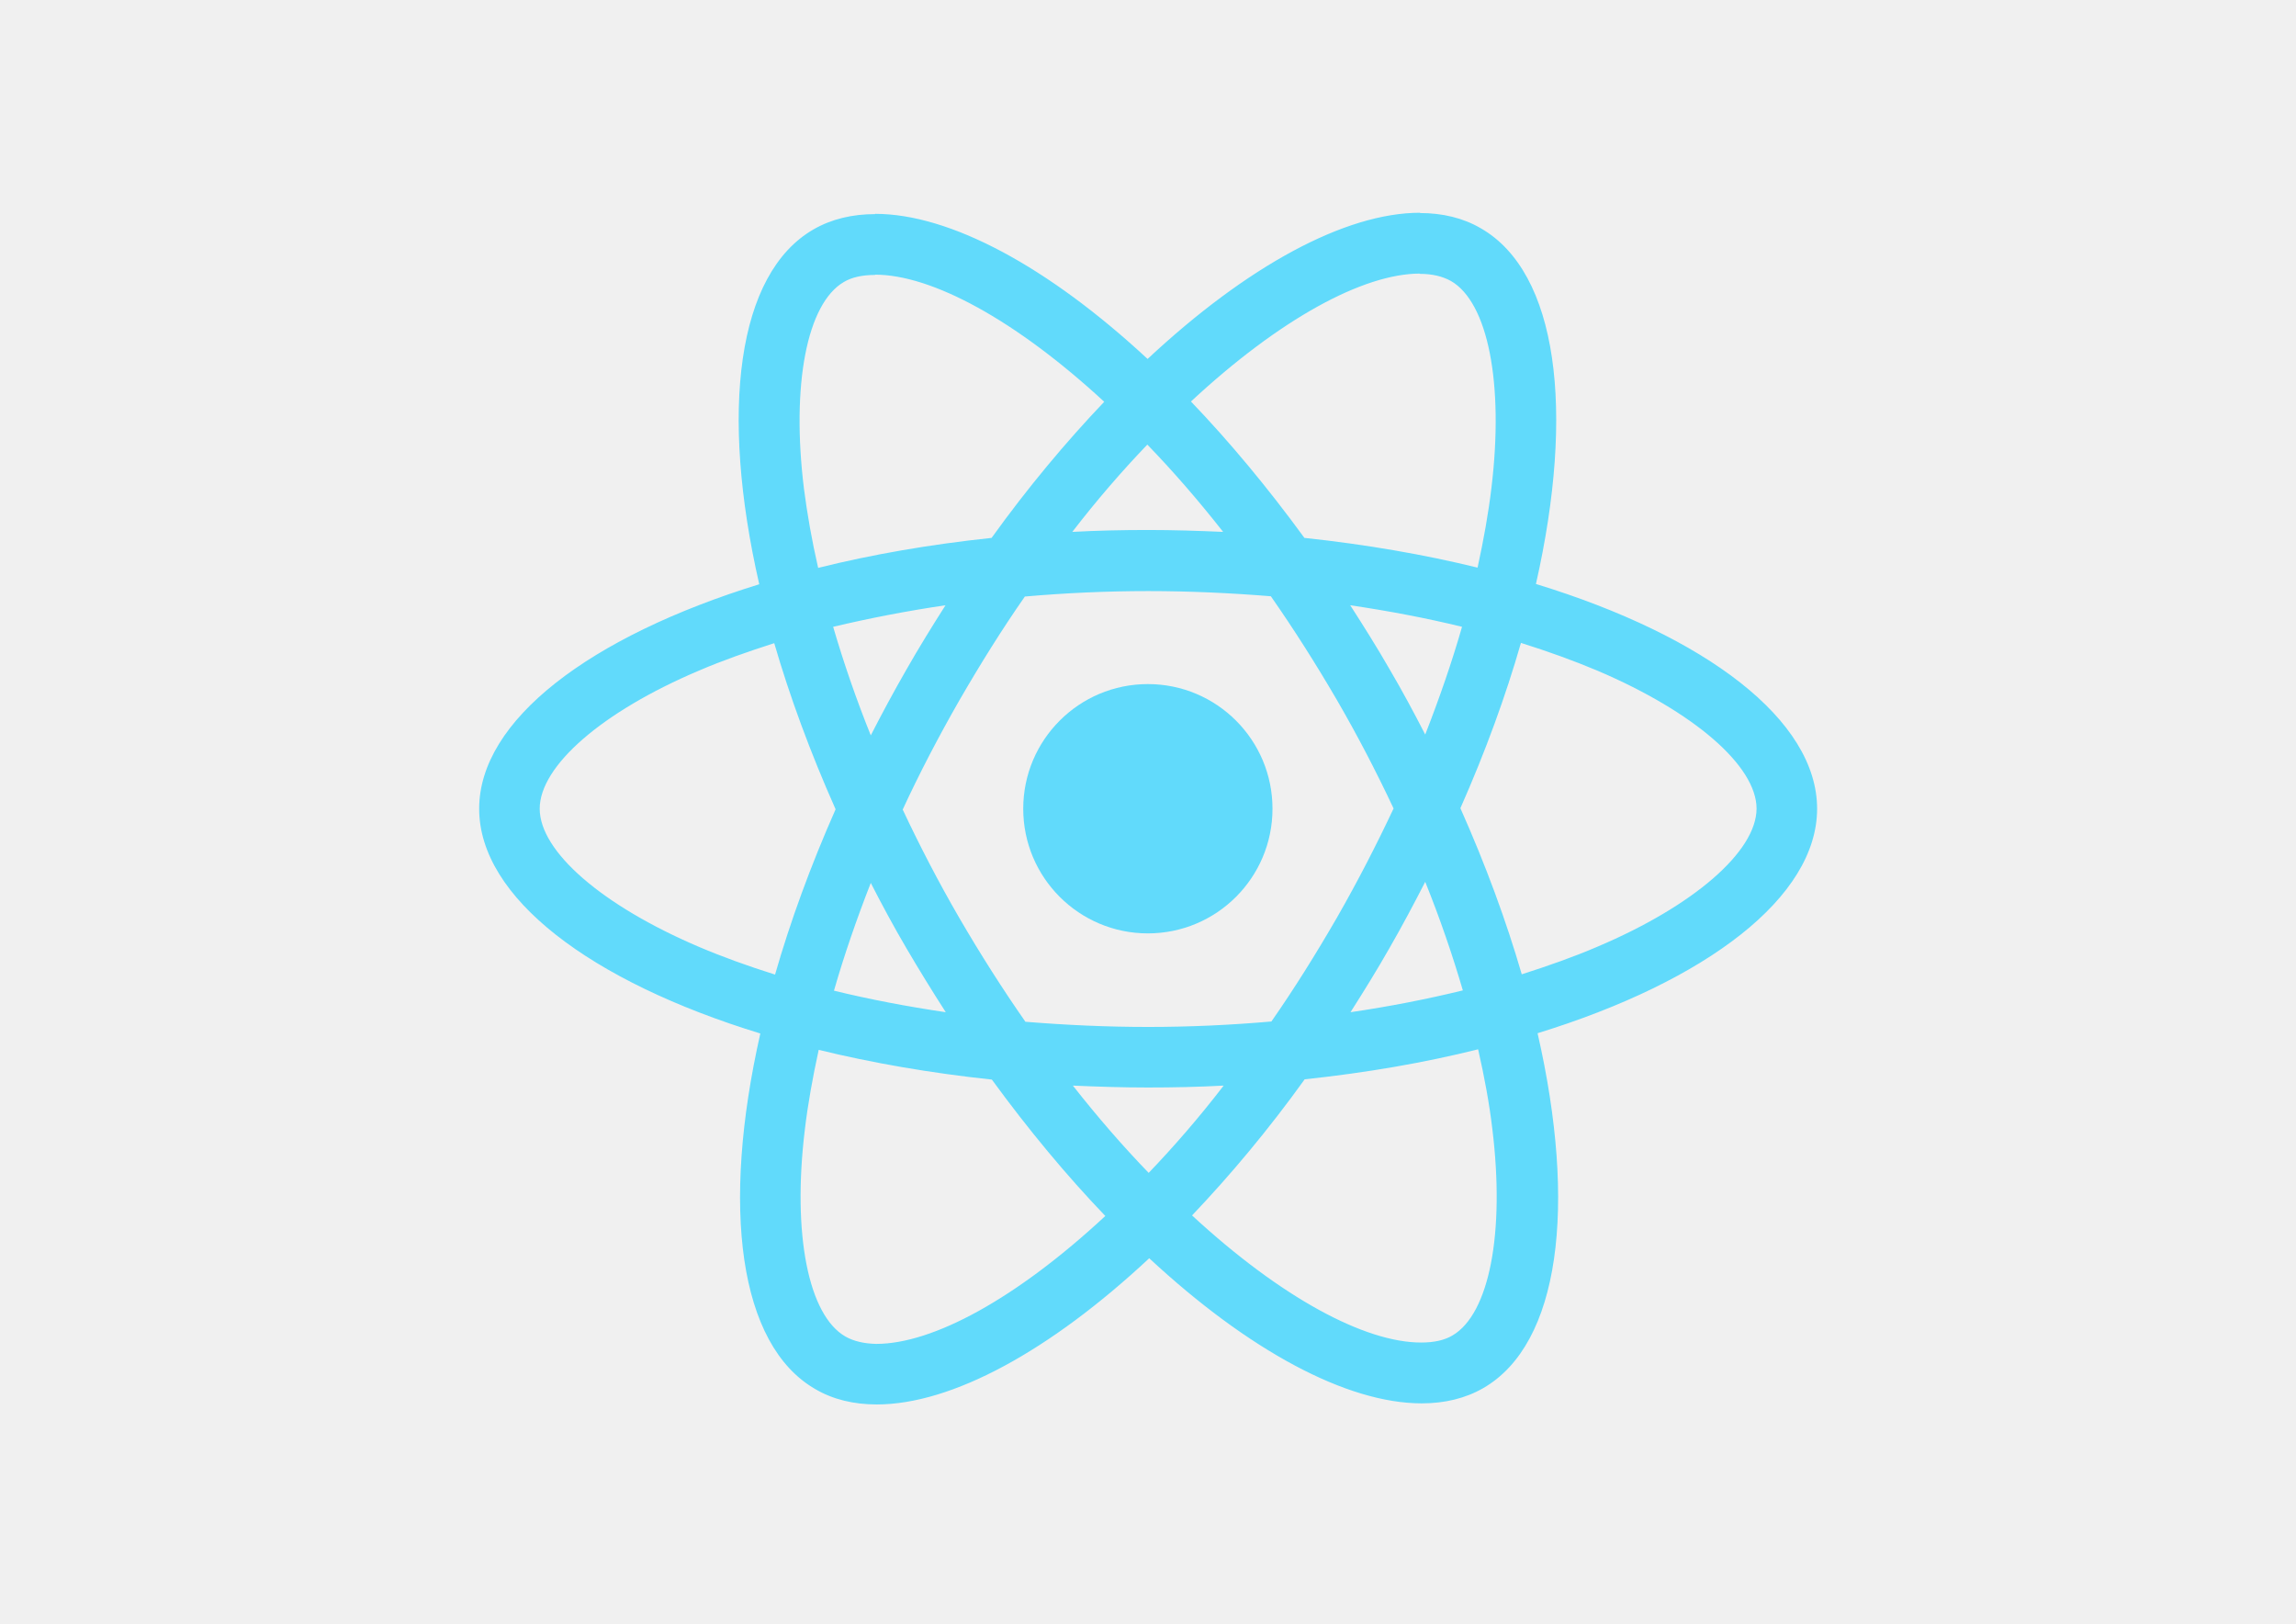
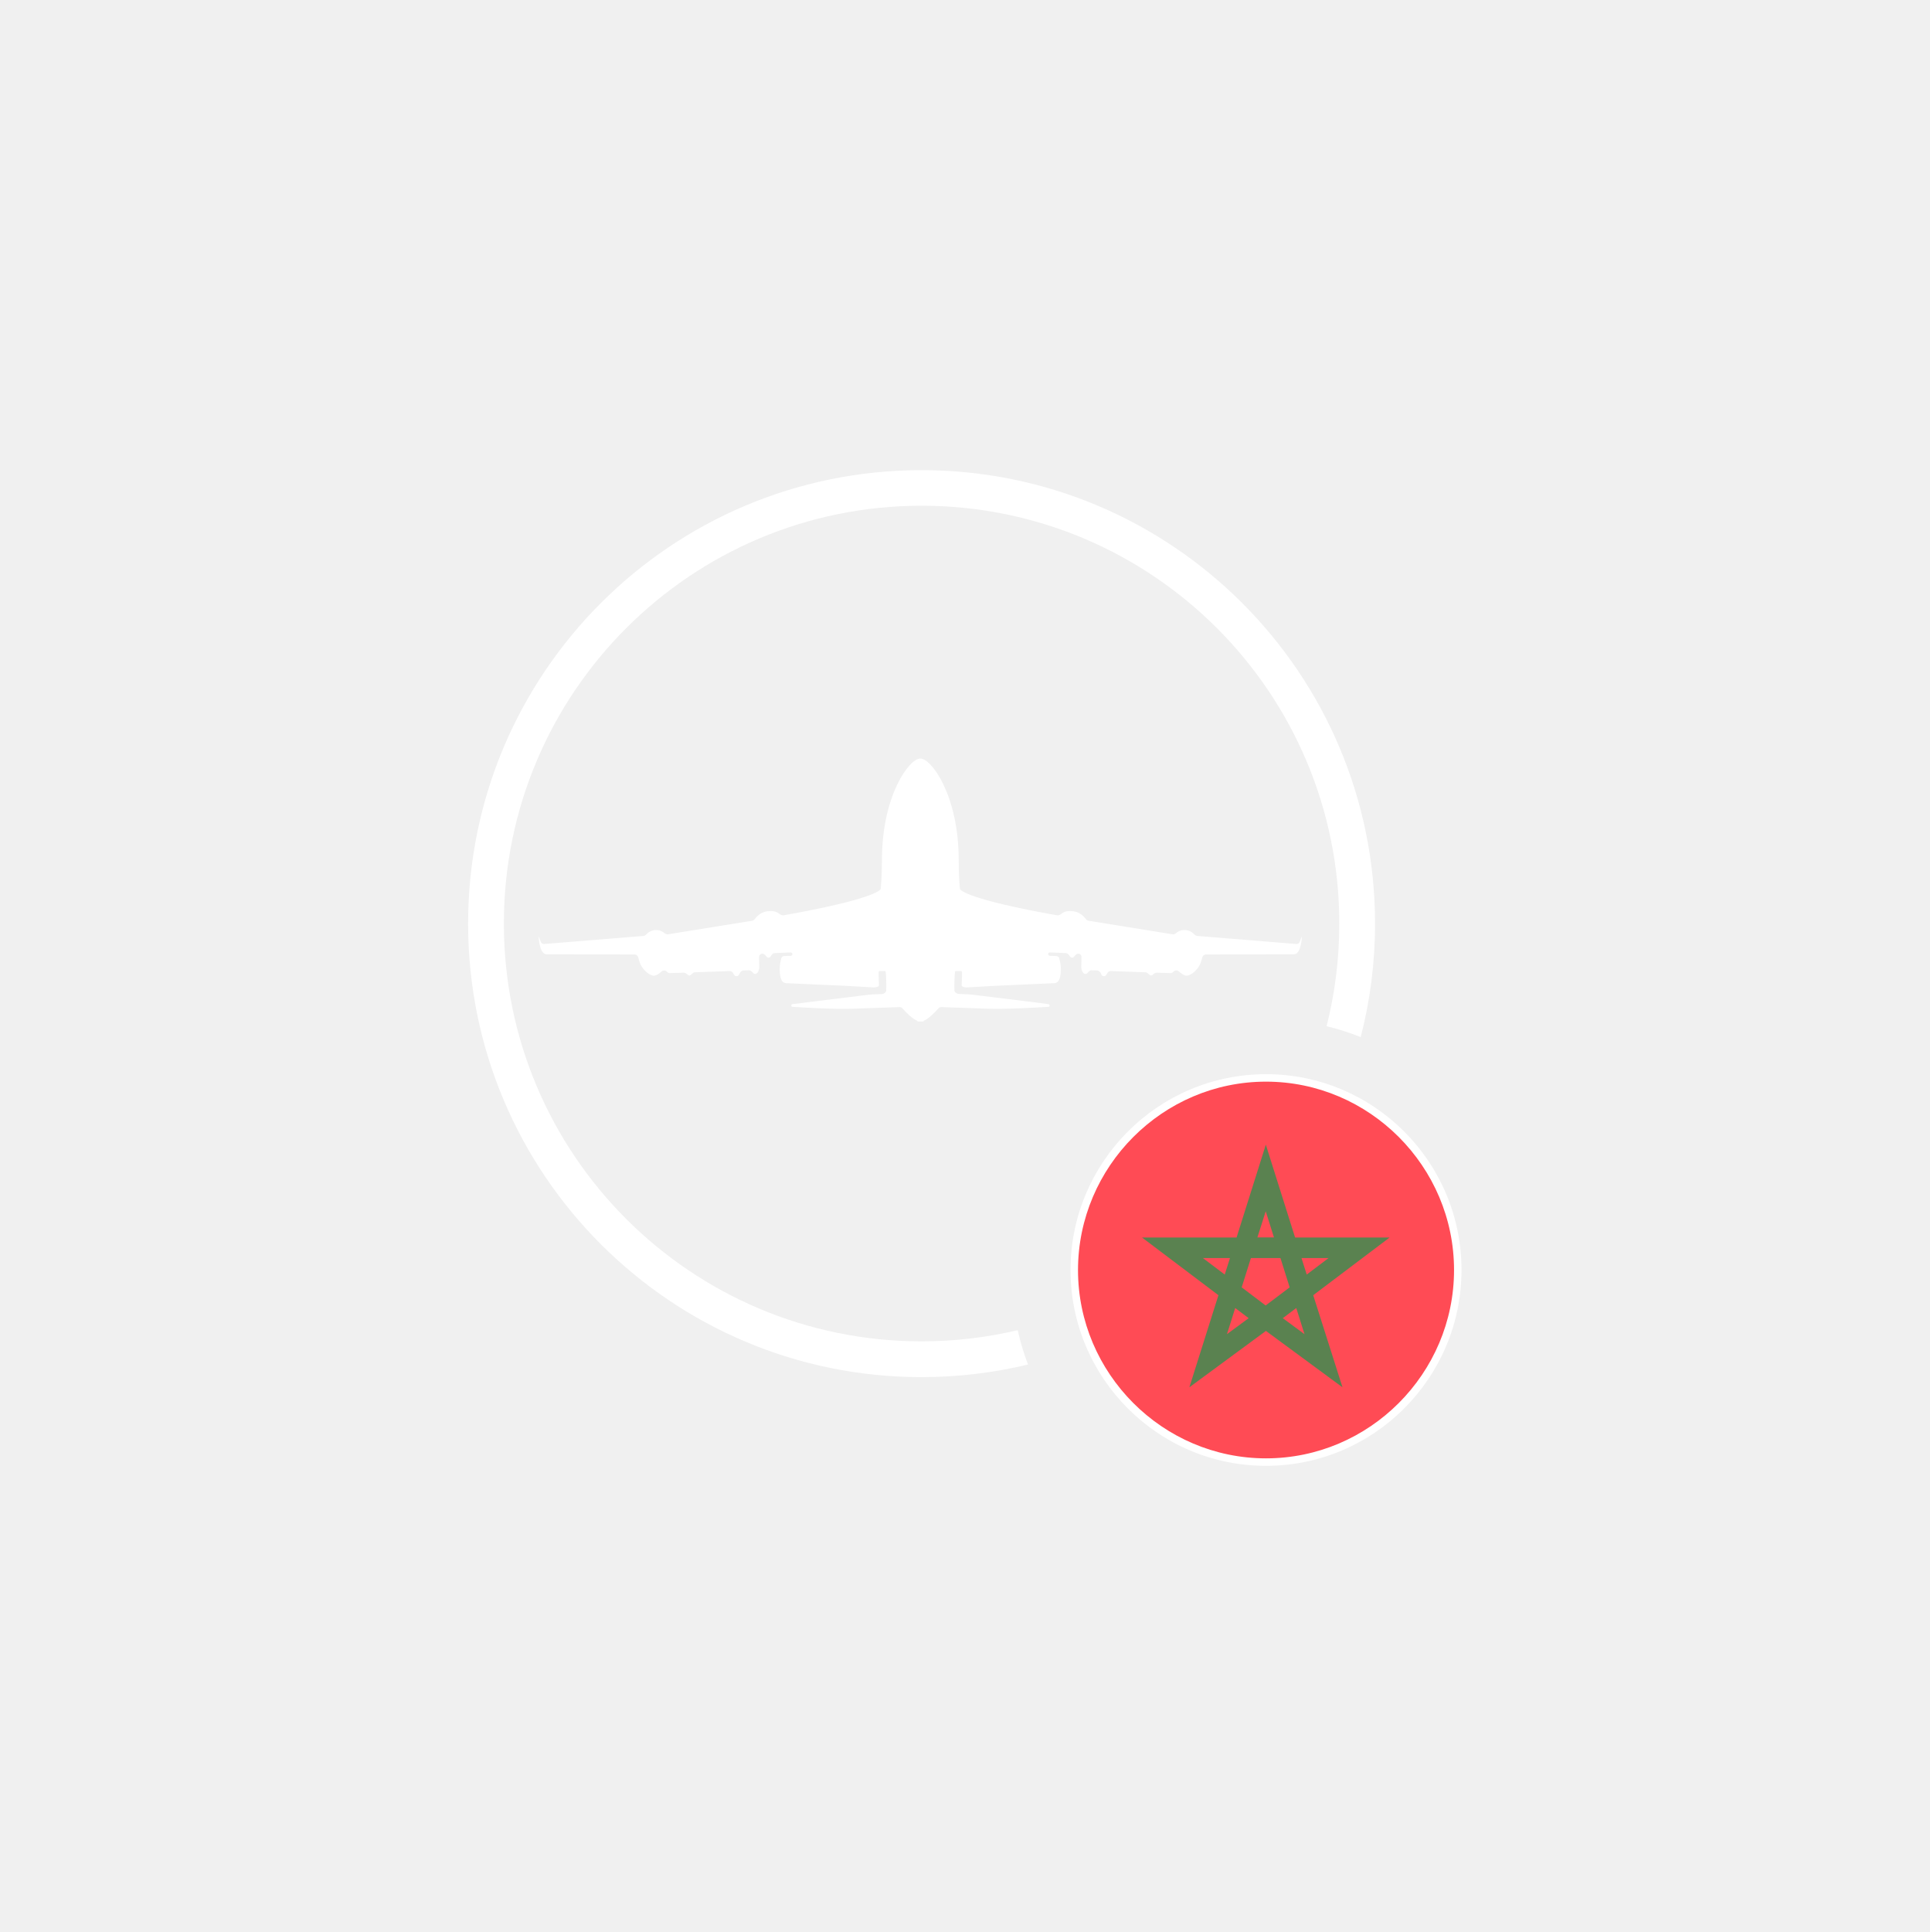
- <svg xmlns="http://www.w3.org/2000/svg" viewBox="0 0 841.9 595.3">
-   <g fill="#61DAFB">
-     <path d="M666.3 296.5c0-32.5-40.7-63.3-103.1-82.4 14.4-63.6 8-114.2-20.2-130.4-6.5-3.8-14.1-5.6-22.4-5.6v22.3c4.6 0 8.3.9 11.4 2.6 13.6 7.8 19.5 37.5 14.9 75.7-1.1 9.4-2.9 19.3-5.1 29.4-19.6-4.8-41-8.5-63.5-10.9-13.5-18.5-27.5-35.3-41.6-50 32.6-30.3 63.2-46.9 84-46.9V78c-27.5 0-63.5 19.6-99.9 53.6-36.4-33.8-72.4-53.2-99.9-53.2v22.3c20.7 0 51.4 16.5 84 46.6-14 14.7-28 31.4-41.3 49.9-22.6 2.4-44 6.1-63.6 11-2.3-10-4-19.7-5.2-29-4.7-38.2 1.1-67.9 14.6-75.8 3-1.8 6.9-2.6 11.5-2.6V78.5c-8.4 0-16 1.8-22.6 5.6-28.1 16.2-34.4 66.7-19.9 130.1-62.2 19.2-102.7 49.9-102.7 82.3 0 32.5 40.7 63.3 103.1 82.4-14.4 63.6-8 114.2 20.2 130.4 6.5 3.8 14.1 5.6 22.5 5.6 27.5 0 63.5-19.6 99.9-53.6 36.4 33.8 72.4 53.2 99.9 53.2 8.4 0 16-1.8 22.6-5.6 28.1-16.2 34.4-66.7 19.9-130.1 62-19.1 102.5-49.9 102.5-82.3zm-130.2-66.7c-3.7 12.9-8.3 26.2-13.5 39.5-4.1-8-8.4-16-13.1-24-4.6-8-9.5-15.8-14.4-23.4 14.2 2.1 27.9 4.7 41 7.9zm-45.8 106.5c-7.8 13.5-15.8 26.3-24.1 38.2-14.9 1.3-30 2-45.2 2-15.1 0-30.2-.7-45-1.9-8.3-11.9-16.4-24.6-24.2-38-7.6-13.1-14.5-26.4-20.8-39.8 6.2-13.4 13.2-26.8 20.7-39.9 7.8-13.5 15.8-26.3 24.1-38.2 14.9-1.3 30-2 45.2-2 15.1 0 30.2.7 45 1.9 8.3 11.9 16.4 24.6 24.2 38 7.6 13.1 14.5 26.4 20.8 39.8-6.3 13.4-13.2 26.8-20.7 39.9zm32.3-13c5.4 13.4 10 26.8 13.8 39.8-13.1 3.2-26.9 5.9-41.2 8 4.9-7.7 9.8-15.6 14.4-23.7 4.6-8 8.9-16.1 13-24.1zM421.2 430c-9.3-9.6-18.6-20.3-27.8-32 9 .4 18.2.7 27.5.7 9.4 0 18.7-.2 27.8-.7-9 11.7-18.3 22.4-27.5 32zm-74.4-58.9c-14.2-2.1-27.9-4.7-41-7.9 3.7-12.9 8.3-26.2 13.5-39.5 4.1 8 8.4 16 13.1 24 4.7 8 9.5 15.8 14.4 23.4zM420.7 163c9.3 9.6 18.6 20.3 27.8 32-9-.4-18.2-.7-27.5-.7-9.4 0-18.7.2-27.8.7 9-11.7 18.3-22.4 27.5-32zm-74 58.9c-4.9 7.7-9.8 15.6-14.4 23.7-4.6 8-8.9 16-13 24-5.4-13.4-10-26.8-13.8-39.8 13.1-3.1 26.9-5.8 41.2-7.9zm-90.5 125.2c-35.4-15.1-58.3-34.9-58.3-50.6 0-15.7 22.9-35.6 58.3-50.6 8.6-3.7 18-7 27.7-10.1 5.7 19.6 13.2 40 22.5 60.9-9.2 20.8-16.6 41.1-22.2 60.6-9.9-3.1-19.3-6.5-28-10.2zM310 490c-13.6-7.8-19.5-37.5-14.9-75.7 1.1-9.4 2.9-19.3 5.1-29.4 19.6 4.8 41 8.5 63.5 10.9 13.5 18.5 27.5 35.3 41.6 50-32.6 30.3-63.2 46.9-84 46.9-4.5-.1-8.3-1-11.3-2.7zm237.2-76.2c4.7 38.2-1.1 67.9-14.6 75.8-3 1.8-6.9 2.6-11.5 2.6-20.7 0-51.4-16.5-84-46.6 14-14.7 28-31.4 41.3-49.9 22.6-2.4 44-6.1 63.6-11 2.3 10.1 4.1 19.8 5.2 29.1zm38.5-66.7c-8.6 3.7-18 7-27.7 10.1-5.7-19.6-13.2-40-22.5-60.9 9.2-20.8 16.6-41.1 22.2-60.6 9.9 3.1 19.3 6.5 28.1 10.2 35.4 15.1 58.3 34.9 58.3 50.6-.1 15.7-23 35.6-58.4 50.6zM320.8 78.4z" />
-     <circle cx="420.9" cy="296.5" r="45.7" />
-     <path d="M520.5 78.1z" />
+ <svg xmlns="http://www.w3.org/2000/svg" xmlns:xlink="http://www.w3.org/1999/xlink" version="1.0" id="Ebene_1" x="0px" y="0px" viewBox="0 0 1991 1993" style="enable-background:new 0 0 1991 1993;" xml:space="preserve">
+   <style type="text/css">
+ 	.st0{clip-path:url(#SVGID_2_);fill:#FFFFFF;}
+ 	.st1{clip-path:url(#SVGID_2_);fill:#FF4B55;}
+ 	.st2{clip-path:url(#SVGID_2_);fill:#5A8250;}
+ 	.st3{fill:#FFFFFF;}
+ 	.st4{fill-rule:evenodd;clip-rule:evenodd;fill:#FFFFFF;}
+ </style>
+   <g>
+     <defs>
+       <path id="SVGID_1_" d="M1306.5,1508.5c-109.1,0-198-89.2-198-198.5s88.9-198.5,198-198.5s198,89.2,198,198.5    S1415.6,1508.5,1306.5,1508.5z" />
+     </defs>
+     <clipPath id="SVGID_2_">
+       <use xlink:href="#SVGID_1_" style="overflow:visible;" />
+     </clipPath>
+     <rect x="1007" y="1108" class="st0" width="598" height="404" />
+     <path class="st1" d="M1594.7,1511.3h-577.4c-5.7,0-10.3-4.8-10.3-10.6v-382.1c0-5.9,4.6-10.6,10.3-10.6h577.4   c5.7,0,10.3,4.8,10.3,10.6v382.1C1605,1506.6,1600.4,1511.3,1594.7,1511.3z" />
+     <path class="st2" d="M1355,1336.1l78.8-59.5h-97.5l-30.2-95.8l-30.2,95.8h-97.5l78.8,59.5l-30,95l78.9-58.1l0.1,0l0.1,0l78.9,58.1   L1355,1336.1z M1370.8,1297.8l-22.5,17l-5.4-17H1370.8z M1281.2,1328l9.5-30.2h30.5l9.5,30.2l-24.8,18.7L1281.2,1328z M1306,1249.5   l8.5,27h-17.1L1306,1249.5z M1241.2,1297.8h27.9l-5.4,17L1241.2,1297.8z M1266,1376.3l8.5-27l13.9,10.5L1266,1376.3z    M1337.5,1349.3l8.5,27l-22.4-16.5L1337.5,1349.3z" />
  </g>
+   <path class="st3" d="M1306.3,1115.8c106.6,0,194,87.5,194,194.3c0,106.8-87.3,194.3-194,194.3c-106.6,0-194-87.5-194-194.3  C1112.4,1203.3,1199.7,1115.8,1306.3,1115.8z M1306.3,1108.1c-111.3,0-201.7,90.6-201.7,202c0,111.5,90.4,202,201.7,202  c111.3,0,201.7-90.6,201.7-202C1508,1198.6,1417.6,1108.1,1306.3,1108.1z" />
+   <path class="st4" d="M1027.1,1029c-0.2,0-25.1-3.2-28-3.3c-0.3,0-0.6,0-1,0c-2.3-0.1-6.1-0.2-9-0.4c-2-0.1-4.2-1.8-4.3-3.7  c0-1,0-2.2-0.1-3.3c0-1,0-2.1,0-3c0-4.3,0.5-11.4,0.7-13c0-0.1,0.1-0.2,0.1-0.3c0.2-0.3,0.5-0.3,0.8-0.3h5.5c0.9,0,0.9,2.1,0.8,3.4  c0,0.1,0,0.2,0,0.2c0,1.2-0.3,9.9-0.3,11.1c0,1.3,2.4,2.3,5.5,2.2c3-0.1,29.3-1.6,29.8-1.7c0,0,0,0,0,0l0.1,0  c3.1-0.1,54.9-2.4,60.4-2.7c5.7-0.3,6.6-8.7,6.5-15.2c-0.1-4-1-8-1.6-10.4c-0.4-1.4-1.7-2.4-3.2-2.4l-6.6-0.2c-1,0-1.8-0.9-1.7-1.9  c0.1-1,0.9-1.7,1.8-1.6l16.4,0.7c1.6,0.1,3,1.3,3.8,2.7c0.6,1,1.5,2,2.7,2c0.8,0,1.4-0.3,1.8-0.8c0.1-0.1,0.2-0.2,0.2-0.3  c1.2-1.4,2.6-3,4.4-3c1.9,0.1,3.4,1.6,3.3,3.5c0,3.1-0.1,7.6-0.2,9.9c0,3.8,1.7,7.4,4.1,7.5c1,0.1,1.7-0.4,2.2-1  c1.2-1.4,2.6-2.9,4.5-2.8l5.6,0.2c1.9,0.1,3.3,1.7,4,3.5c0.5,1.3,1.3,2.4,2.8,2.4c1.6,0.1,2.5-1,3.1-2.2c0.8-1.7,2.3-3.2,4.2-3.1  l35.9,1.3c1.2,0,2.1,0.9,3.1,1.8c0.5,0.5,1,0.9,1.5,1.2c0.3,0.2,0.6,0.3,1,0.3c0.7,0,1.3-0.3,1.8-0.8c1.1-1,2.4-2.1,4-2.1l14.3,0.4  c1,0,2.1-0.4,2.8-1.2l0.3-0.3c1.4-1.6,3.8-1.6,5.4-0.2c2.3,2,5.7,4.4,8.1,4.4c4.2,0,11.1-5.7,13.8-11.7c1.2-2.7,1.8-5,2.2-6.7  c0.4-1.9,2-3.5,4-3.5c16.3,0,84.3-0.2,90.9-0.2c7.5-0.1,8.3-19.5,7.8-18.2c-0.3,0.7-1.2,3.3-2,5.3c-0.5,1.5-2,2.4-3.6,2.3  l-102.2-8.3c-1.1-0.1-2.1-0.7-2.9-1.5c-1.5-1.7-4.7-4.3-9.5-4.6c-4.5-0.3-7.7,1.7-9.4,3.2c-1,0.9-2.3,1.4-3.7,1.2l-86.8-14  c-1.1-0.2-2.1-0.9-2.7-1.8c-1.9-2.7-6.8-8-15.2-8.2c-4.9-0.2-7.7,1.1-9.3,2.4c-1.4,1.2-3.4,2.3-5.2,2c-90.1-16-99.1-25.5-100-26.9  c-0.1-0.1-0.1-0.2-0.1-0.4c-0.2-1.6-1.3-13-1.3-29.6c0-66.7-28.1-104.8-39.5-104.8c0,0-0.1,0-0.1,0c0,0-0.1,0-0.1,0  c-11.3,0-39.5,38.1-39.5,104.8c0,16.6-1.1,28-1.3,29.6c0,0.1,0,0.3-0.1,0.4c-0.9,1.4-9.9,10.9-100,26.9c-1.8,0.3-3.8-0.9-5.2-2  c-1.6-1.3-4.4-2.6-9.3-2.4c-8.4,0.2-13.3,5.5-15.2,8.2c-0.7,0.9-1.6,1.6-2.7,1.8l-86.9,14c-1.3,0.2-2.6-0.3-3.7-1.2  c-1.7-1.5-4.9-3.5-9.4-3.2c-4.8,0.3-7.9,2.9-9.5,4.6c-0.8,0.8-1.8,1.4-2.9,1.5l-102.2,8.3c-1.6,0.1-3.1-0.8-3.6-2.3  c-0.7-2-1.7-4.5-2-5.3c-0.5-1.3,0.3,18.1,7.8,18.2c6.6,0,74.6,0.2,90.9,0.2c2,0,3.6,1.6,4,3.5c0.4,1.7,1,4,2.2,6.7  c2.7,6,9.5,11.7,13.7,11.7c2.5,0.1,5.8-2.3,8.1-4.4c1.6-1.4,4-1.3,5.4,0.2l0.3,0.3c0.7,0.8,1.7,1.2,2.8,1.2l14.3-0.4  c1.5,0,2.8,1,4,2.1c0.5,0.4,1.1,0.8,1.8,0.8c0.4,0,0.7-0.1,1-0.3c0.5-0.3,1-0.8,1.5-1.2c0.9-0.9,1.9-1.7,3.1-1.8l35.9-1.3  c1.9-0.1,3.4,1.4,4.2,3.1c0.6,1.2,1.5,2.4,3.1,2.2c1.5,0,2.4-1.1,2.9-2.4c0.7-1.8,2.1-3.4,4-3.5l5.6-0.2c1.8-0.1,3.3,1.4,4.5,2.8  c0.5,0.6,1.2,1,2.2,1c2.4-0.1,4.1-3.7,4.1-7.5c-0.1-2.3-0.2-6.7-0.2-9.9c0-1.9,1.5-3.5,3.3-3.5c1.8-0.1,3.2,1.5,4.4,3  c0.1,0.1,0.2,0.2,0.2,0.3c0.4,0.5,1,0.8,1.8,0.8c1.3,0,2.1-0.9,2.7-2c0.8-1.4,2.1-2.7,3.8-2.7l16.4-0.7c1,0,1.8,0.7,1.8,1.6  c0.1,1-0.7,1.9-1.7,1.9l-6.6,0.2c-1.5,0-2.8,1-3.2,2.4c-0.6,2.4-1.5,6.3-1.6,10.4c-0.1,6.5,0.8,14.9,6.5,15.2  c5.7,0.2,60.1,2.7,60.6,2.7c0,0,0,0,0,0c0.5,0,26.8,1.5,29.8,1.7c3.1,0.1,5.5-0.9,5.5-2.2c0-1.2-0.2-9.9-0.3-11.1c0-0.1,0-0.2,0-0.2  c-0.1-1.3-0.1-3.4,0.8-3.4h5.5c0.3,0,0.6,0.1,0.8,0.3c0.1,0.1,0.1,0.2,0.1,0.3c0.3,1.6,0.7,8.7,0.7,13c0,1,0,2,0,3.1  c0,1.2,0,2.3-0.1,3.3c-0.1,2-2.3,3.6-4.3,3.7c-2.7,0.2-6.4,0.3-8.6,0.4c-0.5,0-1,0-1.3,0c-2.9,0.1-27.8,3.3-28,3.3h0h0  c-0.7,0.1-53.3,6.5-54.7,6.8c-1.4,0.2-1.3,2.7,0,2.7c0.2,0,1.4,0.1,3.3,0.2c9.8,0.6,38.9,2.4,57.8,1.8c19.3-0.7,43.1-1.5,49.7-1.7  c1.1,0,2.2,0.4,2.9,1.3c2.7,3.1,9.9,10.9,15.7,13c-0.5,0.4-0.7,0.6,0,0.6h2.7c0,0,0,0,0,0h3c0.7,0,0.6-0.2,0-0.6  c5.8-2.1,13-9.9,15.7-13c0.7-0.8,1.8-1.3,2.9-1.3c6.6,0.2,30.3,1.1,49.7,1.7c18.8,0.5,48-1.2,57.8-1.8c1.9-0.1,3.1-0.2,3.3-0.2  c1.3,0,1.4-2.4,0-2.7C1080.4,1035.5,1027.3,1029,1027.1,1029L1027.1,1029L1027.1,1029z" />
+   <path class="st3" d="M950.8,485C692.5,485,483,694.5,483,952.8c0,258.4,209.5,467.8,467.8,467.8c37.9,0,74.6-4.5,109.9-13  c-4.3-11.4-7.9-23.2-10.6-35.4c-31.9,7.5-65.1,11.5-99.2,11.5c-238,0-431-192.9-431-431c0-238,193-431,431-431  c238,0,431,193,431,431c0,36.5-4.5,72-13.1,105.9c12.1,2.9,23.8,6.7,35.2,11.2c9.7-37.4,14.8-76.7,14.8-117.1  C1418.7,694.5,1209.2,485,950.8,485z" />
</svg>
